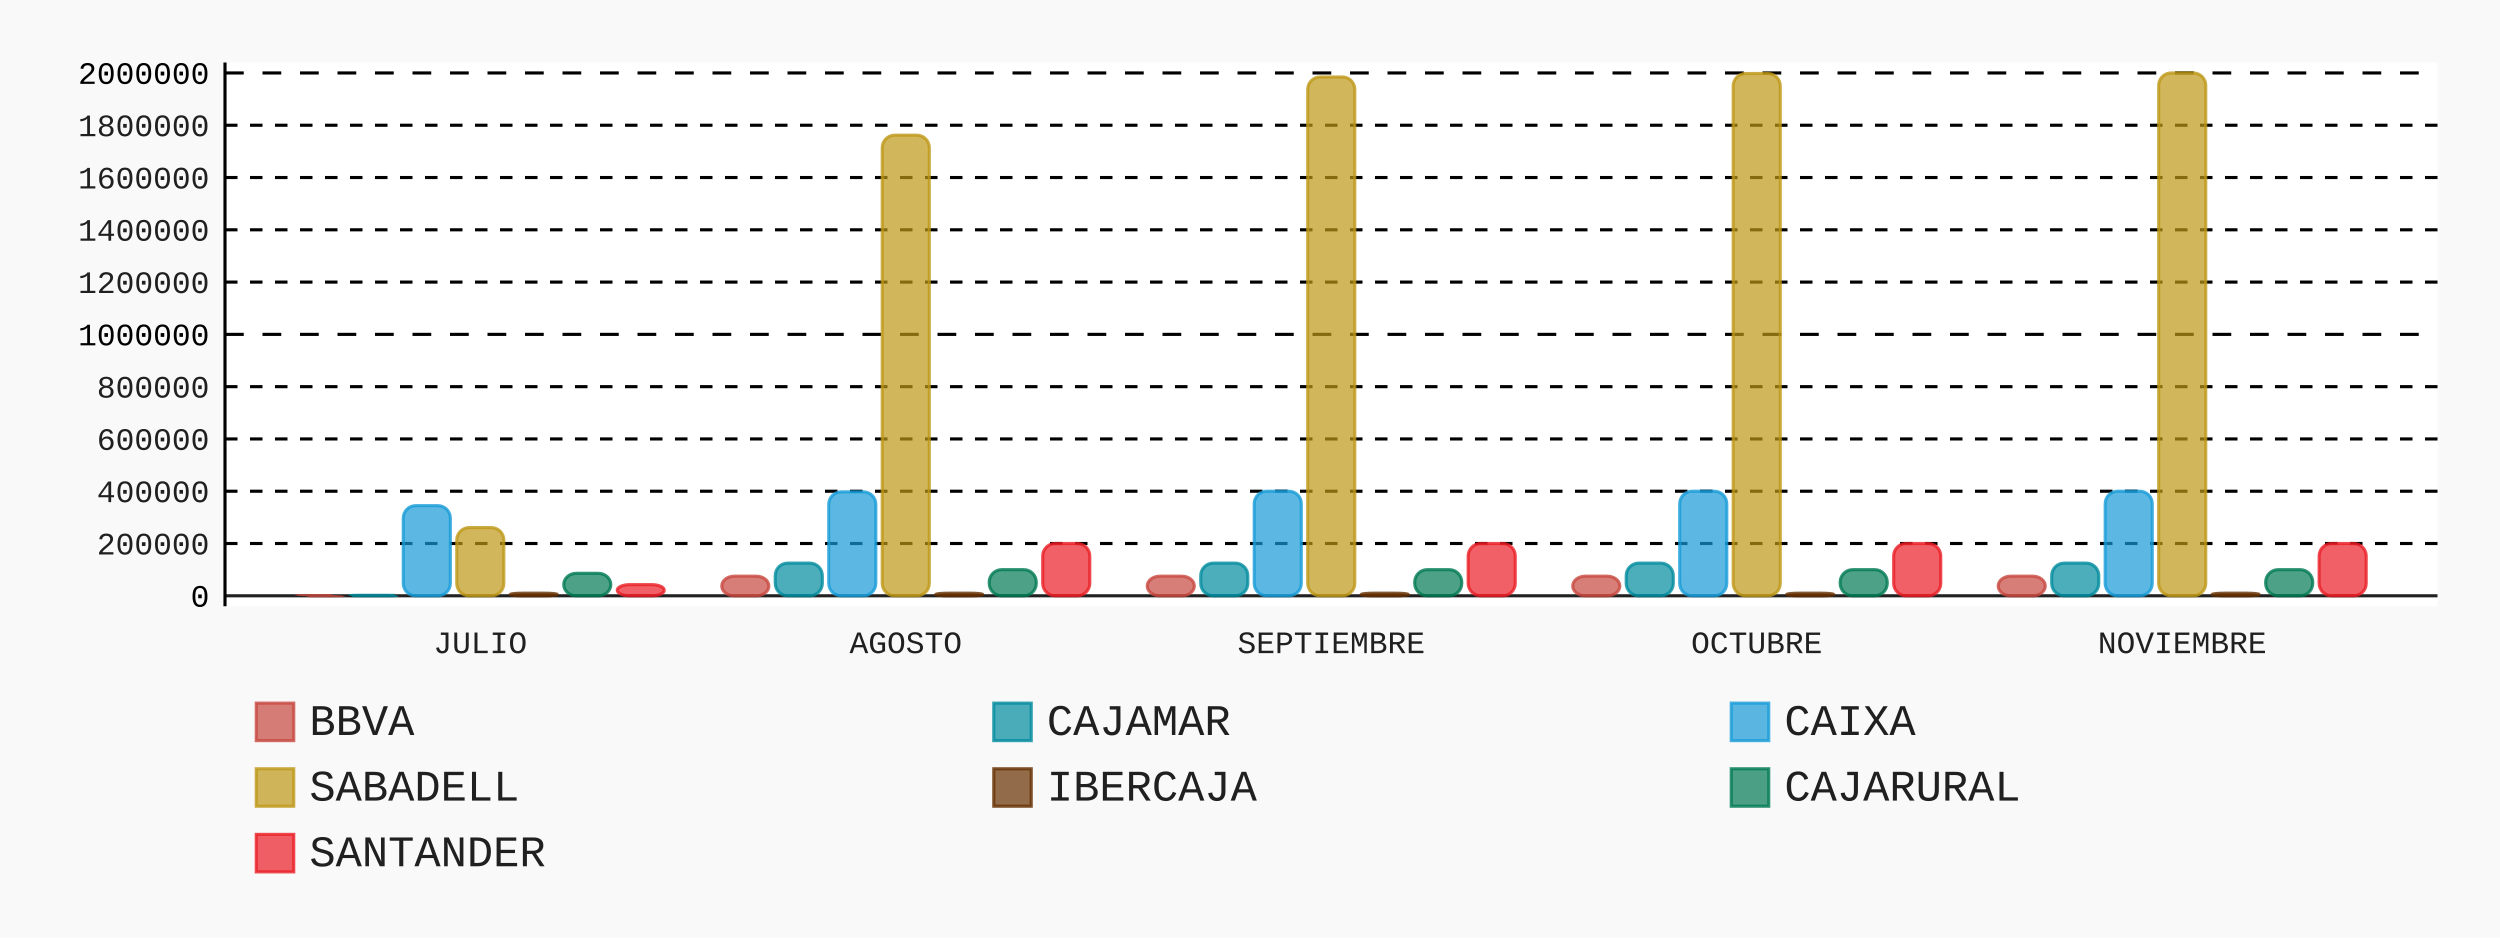
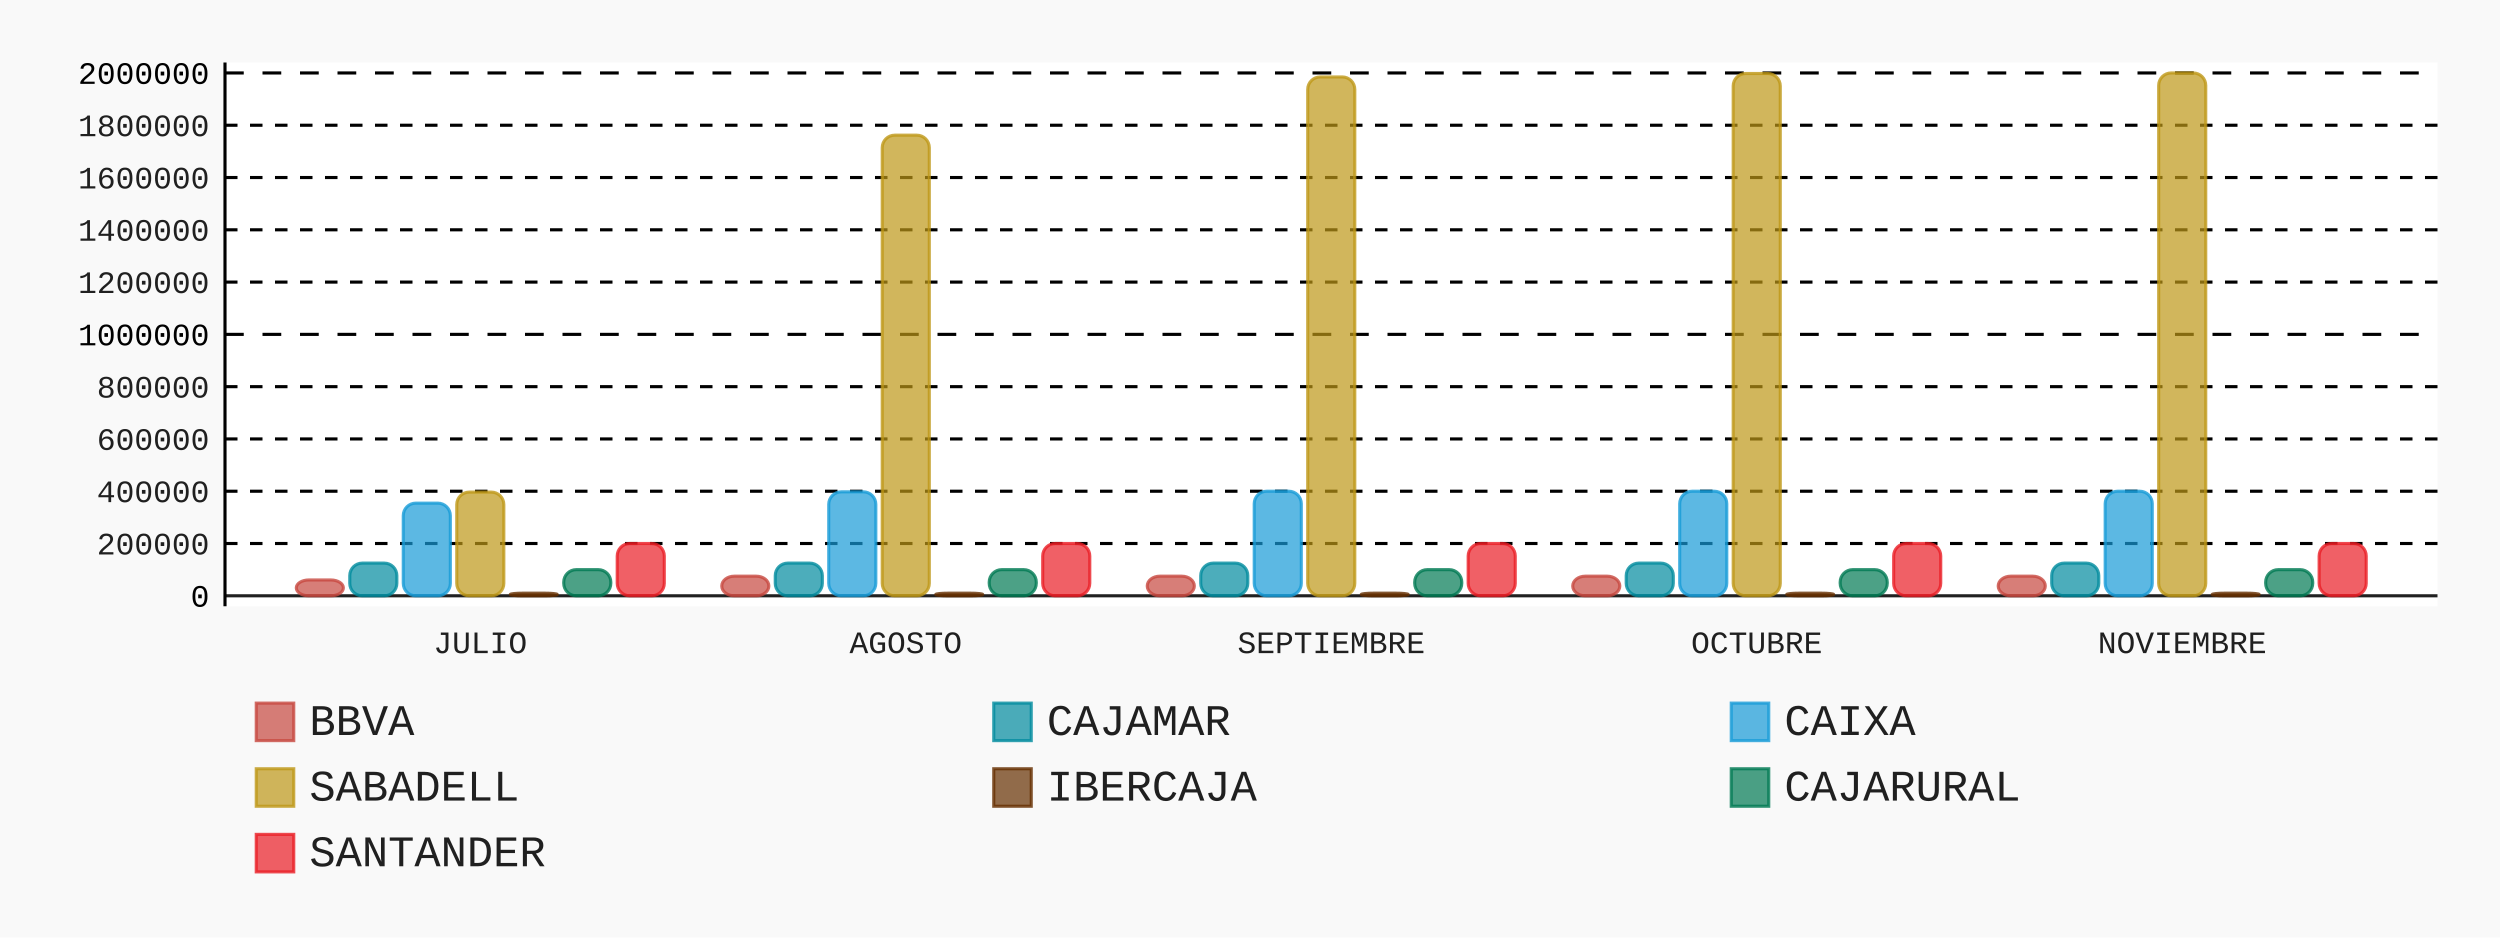
- <svg xmlns="http://www.w3.org/2000/svg" id="chart-838f37d1-5e30-47d4-be19-6cb1ec39e018" class="pygal-chart" viewBox="0 0 800 300">
+ <svg xmlns="http://www.w3.org/2000/svg" id="chart-f60b21a3-1c38-48cf-96a0-b6953e165a1c" class="pygal-chart" viewBox="0 0 800 300">
  <defs>
-     <style type="text/css">#chart-838f37d1-5e30-47d4-be19-6cb1ec39e018{-webkit-user-select:none;-webkit-font-smoothing:antialiased;font-family:Consolas,"Liberation Mono",Menlo,Courier,monospace}#chart-838f37d1-5e30-47d4-be19-6cb1ec39e018 .title{font-family:Consolas,"Liberation Mono",Menlo,Courier,monospace;font-size:16px}#chart-838f37d1-5e30-47d4-be19-6cb1ec39e018 .legends .legend text{font-family:Consolas,"Liberation Mono",Menlo,Courier,monospace;font-size:14px}#chart-838f37d1-5e30-47d4-be19-6cb1ec39e018 .axis text{font-family:Consolas,"Liberation Mono",Menlo,Courier,monospace;font-size:10px}#chart-838f37d1-5e30-47d4-be19-6cb1ec39e018 .axis text.major{font-family:Consolas,"Liberation Mono",Menlo,Courier,monospace;font-size:10px}#chart-838f37d1-5e30-47d4-be19-6cb1ec39e018 .text-overlay text.value{font-family:Consolas,"Liberation Mono",Menlo,Courier,monospace;font-size:16px}#chart-838f37d1-5e30-47d4-be19-6cb1ec39e018 .text-overlay text.label{font-family:Consolas,"Liberation Mono",Menlo,Courier,monospace;font-size:10px}#chart-838f37d1-5e30-47d4-be19-6cb1ec39e018 .tooltip{font-family:Consolas,"Liberation Mono",Menlo,Courier,monospace;font-size:14px}#chart-838f37d1-5e30-47d4-be19-6cb1ec39e018 text.no_data{font-family:Consolas,"Liberation Mono",Menlo,Courier,monospace;font-size:64px}
- #chart-838f37d1-5e30-47d4-be19-6cb1ec39e018{background-color:rgba(249,249,249,1)}#chart-838f37d1-5e30-47d4-be19-6cb1ec39e018 path,#chart-838f37d1-5e30-47d4-be19-6cb1ec39e018 line,#chart-838f37d1-5e30-47d4-be19-6cb1ec39e018 rect,#chart-838f37d1-5e30-47d4-be19-6cb1ec39e018 circle{-webkit-transition:150ms;-moz-transition:150ms;transition:150ms}#chart-838f37d1-5e30-47d4-be19-6cb1ec39e018 .graph &gt; .background{fill:rgba(249,249,249,1)}#chart-838f37d1-5e30-47d4-be19-6cb1ec39e018 .plot &gt; .background{fill:rgba(255,255,255,1)}#chart-838f37d1-5e30-47d4-be19-6cb1ec39e018 .graph{fill:rgba(0,0,0,.87)}#chart-838f37d1-5e30-47d4-be19-6cb1ec39e018 text.no_data{fill:rgba(0,0,0,1)}#chart-838f37d1-5e30-47d4-be19-6cb1ec39e018 .title{fill:rgba(0,0,0,1)}#chart-838f37d1-5e30-47d4-be19-6cb1ec39e018 .legends .legend text{fill:rgba(0,0,0,.87)}#chart-838f37d1-5e30-47d4-be19-6cb1ec39e018 .legends .legend:hover text{fill:rgba(0,0,0,1)}#chart-838f37d1-5e30-47d4-be19-6cb1ec39e018 .axis .line{stroke:rgba(0,0,0,1)}#chart-838f37d1-5e30-47d4-be19-6cb1ec39e018 .axis .guide.line{stroke:rgba(0,0,0,.54)}#chart-838f37d1-5e30-47d4-be19-6cb1ec39e018 .axis .major.line{stroke:rgba(0,0,0,.87)}#chart-838f37d1-5e30-47d4-be19-6cb1ec39e018 .axis text.major{fill:rgba(0,0,0,1)}#chart-838f37d1-5e30-47d4-be19-6cb1ec39e018 .axis.y .guides:hover .guide.line,#chart-838f37d1-5e30-47d4-be19-6cb1ec39e018 .line-graph .axis.x .guides:hover .guide.line,#chart-838f37d1-5e30-47d4-be19-6cb1ec39e018 .stackedline-graph .axis.x .guides:hover .guide.line,#chart-838f37d1-5e30-47d4-be19-6cb1ec39e018 .xy-graph .axis.x .guides:hover .guide.line{stroke:rgba(0,0,0,1)}#chart-838f37d1-5e30-47d4-be19-6cb1ec39e018 .axis .guides:hover text{fill:rgba(0,0,0,1)}#chart-838f37d1-5e30-47d4-be19-6cb1ec39e018 .reactive{fill-opacity:.7;stroke-opacity:.8;stroke-width:1}#chart-838f37d1-5e30-47d4-be19-6cb1ec39e018 .ci{stroke:rgba(0,0,0,.87)}#chart-838f37d1-5e30-47d4-be19-6cb1ec39e018 .reactive.active,#chart-838f37d1-5e30-47d4-be19-6cb1ec39e018 .active .reactive{fill-opacity:.8;stroke-opacity:.9;stroke-width:4}#chart-838f37d1-5e30-47d4-be19-6cb1ec39e018 .ci .reactive.active{stroke-width:1.5}#chart-838f37d1-5e30-47d4-be19-6cb1ec39e018 .series text{fill:rgba(0,0,0,1)}#chart-838f37d1-5e30-47d4-be19-6cb1ec39e018 .tooltip rect{fill:rgba(255,255,255,1);stroke:rgba(0,0,0,1);-webkit-transition:opacity 150ms;-moz-transition:opacity 150ms;transition:opacity 150ms}#chart-838f37d1-5e30-47d4-be19-6cb1ec39e018 .tooltip .label{fill:rgba(0,0,0,.87)}#chart-838f37d1-5e30-47d4-be19-6cb1ec39e018 .tooltip .label{fill:rgba(0,0,0,.87)}#chart-838f37d1-5e30-47d4-be19-6cb1ec39e018 .tooltip .legend{font-size:.8em;fill:rgba(0,0,0,.54)}#chart-838f37d1-5e30-47d4-be19-6cb1ec39e018 .tooltip .x_label{font-size:.6em;fill:rgba(0,0,0,1)}#chart-838f37d1-5e30-47d4-be19-6cb1ec39e018 .tooltip .xlink{font-size:.5em;text-decoration:underline}#chart-838f37d1-5e30-47d4-be19-6cb1ec39e018 .tooltip .value{font-size:1.5em}#chart-838f37d1-5e30-47d4-be19-6cb1ec39e018 .bound{font-size:.5em}#chart-838f37d1-5e30-47d4-be19-6cb1ec39e018 .max-value{font-size:.75em;fill:rgba(0,0,0,.54)}#chart-838f37d1-5e30-47d4-be19-6cb1ec39e018 .map-element{fill:rgba(255,255,255,1);stroke:rgba(0,0,0,.54) !important}#chart-838f37d1-5e30-47d4-be19-6cb1ec39e018 .map-element .reactive{fill-opacity:inherit;stroke-opacity:inherit}#chart-838f37d1-5e30-47d4-be19-6cb1ec39e018 .color-0,#chart-838f37d1-5e30-47d4-be19-6cb1ec39e018 .color-0 a:visited{stroke:#c7483f;fill:#c7483f}#chart-838f37d1-5e30-47d4-be19-6cb1ec39e018 .color-1,#chart-838f37d1-5e30-47d4-be19-6cb1ec39e018 .color-1 a:visited{stroke:#008b9e;fill:#008b9e}#chart-838f37d1-5e30-47d4-be19-6cb1ec39e018 .color-2,#chart-838f37d1-5e30-47d4-be19-6cb1ec39e018 .color-2 a:visited{stroke:#179bd7;fill:#179bd7}#chart-838f37d1-5e30-47d4-be19-6cb1ec39e018 .color-3,#chart-838f37d1-5e30-47d4-be19-6cb1ec39e018 .color-3 a:visited{stroke:#be9717;fill:#be9717}#chart-838f37d1-5e30-47d4-be19-6cb1ec39e018 .color-4,#chart-838f37d1-5e30-47d4-be19-6cb1ec39e018 .color-4 a:visited{stroke:#662f01;fill:#662f01}#chart-838f37d1-5e30-47d4-be19-6cb1ec39e018 .color-5,#chart-838f37d1-5e30-47d4-be19-6cb1ec39e018 .color-5 a:visited{stroke:#007a53;fill:#007a53}#chart-838f37d1-5e30-47d4-be19-6cb1ec39e018 .color-6,#chart-838f37d1-5e30-47d4-be19-6cb1ec39e018 .color-6 a:visited{stroke:#ea1d25;fill:#ea1d25}#chart-838f37d1-5e30-47d4-be19-6cb1ec39e018 .text-overlay .color-0 text{fill:black}#chart-838f37d1-5e30-47d4-be19-6cb1ec39e018 .text-overlay .color-1 text{fill:black}#chart-838f37d1-5e30-47d4-be19-6cb1ec39e018 .text-overlay .color-2 text{fill:black}#chart-838f37d1-5e30-47d4-be19-6cb1ec39e018 .text-overlay .color-3 text{fill:black}#chart-838f37d1-5e30-47d4-be19-6cb1ec39e018 .text-overlay .color-4 text{fill:black}#chart-838f37d1-5e30-47d4-be19-6cb1ec39e018 .text-overlay .color-5 text{fill:black}#chart-838f37d1-5e30-47d4-be19-6cb1ec39e018 .text-overlay .color-6 text{fill:black}
- #chart-838f37d1-5e30-47d4-be19-6cb1ec39e018 text.no_data{text-anchor:middle}#chart-838f37d1-5e30-47d4-be19-6cb1ec39e018 .guide.line{fill:none}#chart-838f37d1-5e30-47d4-be19-6cb1ec39e018 .centered{text-anchor:middle}#chart-838f37d1-5e30-47d4-be19-6cb1ec39e018 .title{text-anchor:middle}#chart-838f37d1-5e30-47d4-be19-6cb1ec39e018 .legends .legend text{fill-opacity:1}#chart-838f37d1-5e30-47d4-be19-6cb1ec39e018 .axis.x text{text-anchor:middle}#chart-838f37d1-5e30-47d4-be19-6cb1ec39e018 .axis.x:not(.web) text[transform]{text-anchor:start}#chart-838f37d1-5e30-47d4-be19-6cb1ec39e018 .axis.x:not(.web) text[transform].backwards{text-anchor:end}#chart-838f37d1-5e30-47d4-be19-6cb1ec39e018 .axis.y text{text-anchor:end}#chart-838f37d1-5e30-47d4-be19-6cb1ec39e018 .axis.y text[transform].backwards{text-anchor:start}#chart-838f37d1-5e30-47d4-be19-6cb1ec39e018 .axis.y2 text{text-anchor:start}#chart-838f37d1-5e30-47d4-be19-6cb1ec39e018 .axis.y2 text[transform].backwards{text-anchor:end}#chart-838f37d1-5e30-47d4-be19-6cb1ec39e018 .axis .guide.line{stroke-dasharray:4,4;stroke:black}#chart-838f37d1-5e30-47d4-be19-6cb1ec39e018 .axis .major.guide.line{stroke-dasharray:6,6;stroke:black}#chart-838f37d1-5e30-47d4-be19-6cb1ec39e018 .horizontal .axis.y .guide.line,#chart-838f37d1-5e30-47d4-be19-6cb1ec39e018 .horizontal .axis.y2 .guide.line,#chart-838f37d1-5e30-47d4-be19-6cb1ec39e018 .vertical .axis.x .guide.line{opacity:0}#chart-838f37d1-5e30-47d4-be19-6cb1ec39e018 .horizontal .axis.always_show .guide.line,#chart-838f37d1-5e30-47d4-be19-6cb1ec39e018 .vertical .axis.always_show .guide.line{opacity:1 !important}#chart-838f37d1-5e30-47d4-be19-6cb1ec39e018 .axis.y .guides:hover .guide.line,#chart-838f37d1-5e30-47d4-be19-6cb1ec39e018 .axis.y2 .guides:hover .guide.line,#chart-838f37d1-5e30-47d4-be19-6cb1ec39e018 .axis.x .guides:hover .guide.line{opacity:1}#chart-838f37d1-5e30-47d4-be19-6cb1ec39e018 .axis .guides:hover text{opacity:1}#chart-838f37d1-5e30-47d4-be19-6cb1ec39e018 .nofill{fill:none}#chart-838f37d1-5e30-47d4-be19-6cb1ec39e018 .subtle-fill{fill-opacity:.2}#chart-838f37d1-5e30-47d4-be19-6cb1ec39e018 .dot{stroke-width:1px;fill-opacity:1;stroke-opacity:1}#chart-838f37d1-5e30-47d4-be19-6cb1ec39e018 .dot.active{stroke-width:5px}#chart-838f37d1-5e30-47d4-be19-6cb1ec39e018 .dot.negative{fill:transparent}#chart-838f37d1-5e30-47d4-be19-6cb1ec39e018 text,#chart-838f37d1-5e30-47d4-be19-6cb1ec39e018 tspan{stroke:none !important}#chart-838f37d1-5e30-47d4-be19-6cb1ec39e018 .series text.active{opacity:1}#chart-838f37d1-5e30-47d4-be19-6cb1ec39e018 .tooltip rect{fill-opacity:.95;stroke-width:.5}#chart-838f37d1-5e30-47d4-be19-6cb1ec39e018 .tooltip text{fill-opacity:1}#chart-838f37d1-5e30-47d4-be19-6cb1ec39e018 .showable{visibility:hidden}#chart-838f37d1-5e30-47d4-be19-6cb1ec39e018 .showable.shown{visibility:visible}#chart-838f37d1-5e30-47d4-be19-6cb1ec39e018 .gauge-background{fill:rgba(229,229,229,1);stroke:none}#chart-838f37d1-5e30-47d4-be19-6cb1ec39e018 .bg-lines{stroke:rgba(249,249,249,1);stroke-width:2px}</style>
+     <style type="text/css">#chart-f60b21a3-1c38-48cf-96a0-b6953e165a1c{-webkit-user-select:none;-webkit-font-smoothing:antialiased;font-family:Consolas,"Liberation Mono",Menlo,Courier,monospace}#chart-f60b21a3-1c38-48cf-96a0-b6953e165a1c .title{font-family:Consolas,"Liberation Mono",Menlo,Courier,monospace;font-size:16px}#chart-f60b21a3-1c38-48cf-96a0-b6953e165a1c .legends .legend text{font-family:Consolas,"Liberation Mono",Menlo,Courier,monospace;font-size:14px}#chart-f60b21a3-1c38-48cf-96a0-b6953e165a1c .axis text{font-family:Consolas,"Liberation Mono",Menlo,Courier,monospace;font-size:10px}#chart-f60b21a3-1c38-48cf-96a0-b6953e165a1c .axis text.major{font-family:Consolas,"Liberation Mono",Menlo,Courier,monospace;font-size:10px}#chart-f60b21a3-1c38-48cf-96a0-b6953e165a1c .text-overlay text.value{font-family:Consolas,"Liberation Mono",Menlo,Courier,monospace;font-size:16px}#chart-f60b21a3-1c38-48cf-96a0-b6953e165a1c .text-overlay text.label{font-family:Consolas,"Liberation Mono",Menlo,Courier,monospace;font-size:10px}#chart-f60b21a3-1c38-48cf-96a0-b6953e165a1c .tooltip{font-family:Consolas,"Liberation Mono",Menlo,Courier,monospace;font-size:14px}#chart-f60b21a3-1c38-48cf-96a0-b6953e165a1c text.no_data{font-family:Consolas,"Liberation Mono",Menlo,Courier,monospace;font-size:64px}
+ #chart-f60b21a3-1c38-48cf-96a0-b6953e165a1c{background-color:rgba(249,249,249,1)}#chart-f60b21a3-1c38-48cf-96a0-b6953e165a1c path,#chart-f60b21a3-1c38-48cf-96a0-b6953e165a1c line,#chart-f60b21a3-1c38-48cf-96a0-b6953e165a1c rect,#chart-f60b21a3-1c38-48cf-96a0-b6953e165a1c circle{-webkit-transition:150ms;-moz-transition:150ms;transition:150ms}#chart-f60b21a3-1c38-48cf-96a0-b6953e165a1c .graph &gt; .background{fill:rgba(249,249,249,1)}#chart-f60b21a3-1c38-48cf-96a0-b6953e165a1c .plot &gt; .background{fill:rgba(255,255,255,1)}#chart-f60b21a3-1c38-48cf-96a0-b6953e165a1c .graph{fill:rgba(0,0,0,.87)}#chart-f60b21a3-1c38-48cf-96a0-b6953e165a1c text.no_data{fill:rgba(0,0,0,1)}#chart-f60b21a3-1c38-48cf-96a0-b6953e165a1c .title{fill:rgba(0,0,0,1)}#chart-f60b21a3-1c38-48cf-96a0-b6953e165a1c .legends .legend text{fill:rgba(0,0,0,.87)}#chart-f60b21a3-1c38-48cf-96a0-b6953e165a1c .legends .legend:hover text{fill:rgba(0,0,0,1)}#chart-f60b21a3-1c38-48cf-96a0-b6953e165a1c .axis .line{stroke:rgba(0,0,0,1)}#chart-f60b21a3-1c38-48cf-96a0-b6953e165a1c .axis .guide.line{stroke:rgba(0,0,0,.54)}#chart-f60b21a3-1c38-48cf-96a0-b6953e165a1c .axis .major.line{stroke:rgba(0,0,0,.87)}#chart-f60b21a3-1c38-48cf-96a0-b6953e165a1c .axis text.major{fill:rgba(0,0,0,1)}#chart-f60b21a3-1c38-48cf-96a0-b6953e165a1c .axis.y .guides:hover .guide.line,#chart-f60b21a3-1c38-48cf-96a0-b6953e165a1c .line-graph .axis.x .guides:hover .guide.line,#chart-f60b21a3-1c38-48cf-96a0-b6953e165a1c .stackedline-graph .axis.x .guides:hover .guide.line,#chart-f60b21a3-1c38-48cf-96a0-b6953e165a1c .xy-graph .axis.x .guides:hover .guide.line{stroke:rgba(0,0,0,1)}#chart-f60b21a3-1c38-48cf-96a0-b6953e165a1c .axis .guides:hover text{fill:rgba(0,0,0,1)}#chart-f60b21a3-1c38-48cf-96a0-b6953e165a1c .reactive{fill-opacity:.7;stroke-opacity:.8;stroke-width:1}#chart-f60b21a3-1c38-48cf-96a0-b6953e165a1c .ci{stroke:rgba(0,0,0,.87)}#chart-f60b21a3-1c38-48cf-96a0-b6953e165a1c .reactive.active,#chart-f60b21a3-1c38-48cf-96a0-b6953e165a1c .active .reactive{fill-opacity:.8;stroke-opacity:.9;stroke-width:4}#chart-f60b21a3-1c38-48cf-96a0-b6953e165a1c .ci .reactive.active{stroke-width:1.5}#chart-f60b21a3-1c38-48cf-96a0-b6953e165a1c .series text{fill:rgba(0,0,0,1)}#chart-f60b21a3-1c38-48cf-96a0-b6953e165a1c .tooltip rect{fill:rgba(255,255,255,1);stroke:rgba(0,0,0,1);-webkit-transition:opacity 150ms;-moz-transition:opacity 150ms;transition:opacity 150ms}#chart-f60b21a3-1c38-48cf-96a0-b6953e165a1c .tooltip .label{fill:rgba(0,0,0,.87)}#chart-f60b21a3-1c38-48cf-96a0-b6953e165a1c .tooltip .label{fill:rgba(0,0,0,.87)}#chart-f60b21a3-1c38-48cf-96a0-b6953e165a1c .tooltip .legend{font-size:.8em;fill:rgba(0,0,0,.54)}#chart-f60b21a3-1c38-48cf-96a0-b6953e165a1c .tooltip .x_label{font-size:.6em;fill:rgba(0,0,0,1)}#chart-f60b21a3-1c38-48cf-96a0-b6953e165a1c .tooltip .xlink{font-size:.5em;text-decoration:underline}#chart-f60b21a3-1c38-48cf-96a0-b6953e165a1c .tooltip .value{font-size:1.5em}#chart-f60b21a3-1c38-48cf-96a0-b6953e165a1c .bound{font-size:.5em}#chart-f60b21a3-1c38-48cf-96a0-b6953e165a1c .max-value{font-size:.75em;fill:rgba(0,0,0,.54)}#chart-f60b21a3-1c38-48cf-96a0-b6953e165a1c .map-element{fill:rgba(255,255,255,1);stroke:rgba(0,0,0,.54) !important}#chart-f60b21a3-1c38-48cf-96a0-b6953e165a1c .map-element .reactive{fill-opacity:inherit;stroke-opacity:inherit}#chart-f60b21a3-1c38-48cf-96a0-b6953e165a1c .color-0,#chart-f60b21a3-1c38-48cf-96a0-b6953e165a1c .color-0 a:visited{stroke:#c7483f;fill:#c7483f}#chart-f60b21a3-1c38-48cf-96a0-b6953e165a1c .color-1,#chart-f60b21a3-1c38-48cf-96a0-b6953e165a1c .color-1 a:visited{stroke:#008b9e;fill:#008b9e}#chart-f60b21a3-1c38-48cf-96a0-b6953e165a1c .color-2,#chart-f60b21a3-1c38-48cf-96a0-b6953e165a1c .color-2 a:visited{stroke:#179bd7;fill:#179bd7}#chart-f60b21a3-1c38-48cf-96a0-b6953e165a1c .color-3,#chart-f60b21a3-1c38-48cf-96a0-b6953e165a1c .color-3 a:visited{stroke:#be9717;fill:#be9717}#chart-f60b21a3-1c38-48cf-96a0-b6953e165a1c .color-4,#chart-f60b21a3-1c38-48cf-96a0-b6953e165a1c .color-4 a:visited{stroke:#662f01;fill:#662f01}#chart-f60b21a3-1c38-48cf-96a0-b6953e165a1c .color-5,#chart-f60b21a3-1c38-48cf-96a0-b6953e165a1c .color-5 a:visited{stroke:#007a53;fill:#007a53}#chart-f60b21a3-1c38-48cf-96a0-b6953e165a1c .color-6,#chart-f60b21a3-1c38-48cf-96a0-b6953e165a1c .color-6 a:visited{stroke:#ea1d25;fill:#ea1d25}#chart-f60b21a3-1c38-48cf-96a0-b6953e165a1c .text-overlay .color-0 text{fill:black}#chart-f60b21a3-1c38-48cf-96a0-b6953e165a1c .text-overlay .color-1 text{fill:black}#chart-f60b21a3-1c38-48cf-96a0-b6953e165a1c .text-overlay .color-2 text{fill:black}#chart-f60b21a3-1c38-48cf-96a0-b6953e165a1c .text-overlay .color-3 text{fill:black}#chart-f60b21a3-1c38-48cf-96a0-b6953e165a1c .text-overlay .color-4 text{fill:black}#chart-f60b21a3-1c38-48cf-96a0-b6953e165a1c .text-overlay .color-5 text{fill:black}#chart-f60b21a3-1c38-48cf-96a0-b6953e165a1c .text-overlay .color-6 text{fill:black}
+ #chart-f60b21a3-1c38-48cf-96a0-b6953e165a1c text.no_data{text-anchor:middle}#chart-f60b21a3-1c38-48cf-96a0-b6953e165a1c .guide.line{fill:none}#chart-f60b21a3-1c38-48cf-96a0-b6953e165a1c .centered{text-anchor:middle}#chart-f60b21a3-1c38-48cf-96a0-b6953e165a1c .title{text-anchor:middle}#chart-f60b21a3-1c38-48cf-96a0-b6953e165a1c .legends .legend text{fill-opacity:1}#chart-f60b21a3-1c38-48cf-96a0-b6953e165a1c .axis.x text{text-anchor:middle}#chart-f60b21a3-1c38-48cf-96a0-b6953e165a1c .axis.x:not(.web) text[transform]{text-anchor:start}#chart-f60b21a3-1c38-48cf-96a0-b6953e165a1c .axis.x:not(.web) text[transform].backwards{text-anchor:end}#chart-f60b21a3-1c38-48cf-96a0-b6953e165a1c .axis.y text{text-anchor:end}#chart-f60b21a3-1c38-48cf-96a0-b6953e165a1c .axis.y text[transform].backwards{text-anchor:start}#chart-f60b21a3-1c38-48cf-96a0-b6953e165a1c .axis.y2 text{text-anchor:start}#chart-f60b21a3-1c38-48cf-96a0-b6953e165a1c .axis.y2 text[transform].backwards{text-anchor:end}#chart-f60b21a3-1c38-48cf-96a0-b6953e165a1c .axis .guide.line{stroke-dasharray:4,4;stroke:black}#chart-f60b21a3-1c38-48cf-96a0-b6953e165a1c .axis .major.guide.line{stroke-dasharray:6,6;stroke:black}#chart-f60b21a3-1c38-48cf-96a0-b6953e165a1c .horizontal .axis.y .guide.line,#chart-f60b21a3-1c38-48cf-96a0-b6953e165a1c .horizontal .axis.y2 .guide.line,#chart-f60b21a3-1c38-48cf-96a0-b6953e165a1c .vertical .axis.x .guide.line{opacity:0}#chart-f60b21a3-1c38-48cf-96a0-b6953e165a1c .horizontal .axis.always_show .guide.line,#chart-f60b21a3-1c38-48cf-96a0-b6953e165a1c .vertical .axis.always_show .guide.line{opacity:1 !important}#chart-f60b21a3-1c38-48cf-96a0-b6953e165a1c .axis.y .guides:hover .guide.line,#chart-f60b21a3-1c38-48cf-96a0-b6953e165a1c .axis.y2 .guides:hover .guide.line,#chart-f60b21a3-1c38-48cf-96a0-b6953e165a1c .axis.x .guides:hover .guide.line{opacity:1}#chart-f60b21a3-1c38-48cf-96a0-b6953e165a1c .axis .guides:hover text{opacity:1}#chart-f60b21a3-1c38-48cf-96a0-b6953e165a1c .nofill{fill:none}#chart-f60b21a3-1c38-48cf-96a0-b6953e165a1c .subtle-fill{fill-opacity:.2}#chart-f60b21a3-1c38-48cf-96a0-b6953e165a1c .dot{stroke-width:1px;fill-opacity:1;stroke-opacity:1}#chart-f60b21a3-1c38-48cf-96a0-b6953e165a1c .dot.active{stroke-width:5px}#chart-f60b21a3-1c38-48cf-96a0-b6953e165a1c .dot.negative{fill:transparent}#chart-f60b21a3-1c38-48cf-96a0-b6953e165a1c text,#chart-f60b21a3-1c38-48cf-96a0-b6953e165a1c tspan{stroke:none !important}#chart-f60b21a3-1c38-48cf-96a0-b6953e165a1c .series text.active{opacity:1}#chart-f60b21a3-1c38-48cf-96a0-b6953e165a1c .tooltip rect{fill-opacity:.95;stroke-width:.5}#chart-f60b21a3-1c38-48cf-96a0-b6953e165a1c .tooltip text{fill-opacity:1}#chart-f60b21a3-1c38-48cf-96a0-b6953e165a1c .showable{visibility:hidden}#chart-f60b21a3-1c38-48cf-96a0-b6953e165a1c .showable.shown{visibility:visible}#chart-f60b21a3-1c38-48cf-96a0-b6953e165a1c .gauge-background{fill:rgba(229,229,229,1);stroke:none}#chart-f60b21a3-1c38-48cf-96a0-b6953e165a1c .bg-lines{stroke:rgba(249,249,249,1);stroke-width:2px}</style>
  </defs>
  <g class="graph bar-graph vertical">
    <rect x="0" y="0" width="800" height="300" class="background" />
    <g transform="translate(72, 20)" class="plot">
      <rect x="0" y="0" width="708.0" height="174.0" class="background" />
      <g class="axis y always_show">
        <g class="guides">
          <path d="M0 170.654 h708" class="axis major line" />
          <text x="-5" y="174.154" class="major">0</text>
        </g>
        <g class="guides">
          <path d="M0 153.923 h708" class="guide line" />
          <text x="-5" y="157.423" class="">200000</text>
        </g>
        <g class="guides">
          <path d="M0 137.192 h708" class="guide line" />
          <text x="-5" y="140.692" class="">400000</text>
        </g>
        <g class="guides">
          <path d="M0 120.462 h708" class="guide line" />
          <text x="-5" y="123.962" class="">600000</text>
        </g>
        <g class="guides">
          <path d="M0 103.731 h708" class="guide line" />
          <text x="-5" y="107.231" class="">800000</text>
        </g>
        <g class="guides">
          <path d="M0 87 h708" class="major guide line" />
          <text x="-5" y="90.5" class="major">1000000</text>
        </g>
        <g class="guides">
          <path d="M0 70.269 h708" class="guide line" />
          <text x="-5" y="73.769" class="">1200000</text>
        </g>
        <g class="guides">
          <path d="M0 53.538 h708" class="guide line" />
          <text x="-5" y="57.038" class="">1400000</text>
        </g>
        <g class="guides">
          <path d="M0 36.808 h708" class="guide line" />
          <text x="-5" y="40.308" class="">1600000</text>
        </g>
        <g class="guides">
          <path d="M0 20.077 h708" class="guide line" />
          <text x="-5" y="23.577" class="">1800000</text>
        </g>
        <g class="guides">
          <path d="M0 3.346 h708" class="major guide line" />
          <text x="-5" y="6.846" class="major">2000000</text>
        </g>
      </g>
      <g class="axis x">
        <path d="M0 0 v174" class="line" />
        <g class="guides">
          <path d="M81.692 0 v174" class="guide line" />
          <text x="81.692" y="189.0" class="">JULIO</text>
        </g>
        <g class="guides">
          <path d="M217.846 0 v174" class="guide line" />
          <text x="217.846" y="189.0" class="">AGOSTO</text>
        </g>
        <g class="guides">
          <path d="M354 0 v174" class="guide line" />
          <text x="354.0" y="189.0" class="">SEPTIEMBRE</text>
        </g>
        <g class="guides">
          <path d="M490.154 0 v174" class="guide line" />
          <text x="490.154" y="189.0" class="">OCTUBRE</text>
        </g>
        <g class="guides">
          <path d="M626.308 0 v174" class="guide line" />
          <text x="626.308" y="189.0" class="">NOVIEMBRE</text>
        </g>
      </g>
      <g class="series serie-0 color-0">
        <g class="bars">
          <g class="bar">
-             <rect x="22.812" y="170.589" rx="4" ry="4" width="15.063" height="0.064" class="rect reactive tooltip-trigger" />
+             <rect x="22.812" y="165.59" rx="4" ry="4" width="15.063" height="5.064" class="rect reactive tooltip-trigger" />
          </g>
          <g class="bar">
            <rect x="158.965" y="164.38" rx="4" ry="4" width="15.063" height="6.274" class="rect reactive tooltip-trigger" />
          </g>
          <g class="bar">
            <rect x="295.119" y="164.38" rx="4" ry="4" width="15.063" height="6.274" class="rect reactive tooltip-trigger" />
          </g>
          <g class="bar">
            <rect x="431.273" y="164.38" rx="4" ry="4" width="15.063" height="6.274" class="rect reactive tooltip-trigger" />
          </g>
          <g class="bar">
            <rect x="567.427" y="164.38" rx="4" ry="4" width="15.063" height="6.274" class="rect reactive tooltip-trigger" />
          </g>
        </g>
      </g>
      <g class="series serie-1 color-1">
        <g class="bars">
          <g class="bar">
-             <rect x="39.928" y="170.492" rx="4" ry="4" width="15.063" height="0.161" class="rect reactive tooltip-trigger" />
+             <rect x="39.928" y="160.197" rx="4" ry="4" width="15.063" height="10.457" class="rect reactive tooltip-trigger" />
          </g>
          <g class="bar">
            <rect x="176.082" y="160.197" rx="4" ry="4" width="15.063" height="10.457" class="rect reactive tooltip-trigger" />
          </g>
          <g class="bar">
            <rect x="312.236" y="160.197" rx="4" ry="4" width="15.063" height="10.457" class="rect reactive tooltip-trigger" />
          </g>
          <g class="bar">
            <rect x="448.39" y="160.197" rx="4" ry="4" width="15.063" height="10.457" class="rect reactive tooltip-trigger" />
          </g>
          <g class="bar">
            <rect x="584.543" y="160.197" rx="4" ry="4" width="15.063" height="10.457" class="rect reactive tooltip-trigger" />
          </g>
        </g>
      </g>
      <g class="series serie-2 color-2">
        <g class="bars">
          <g class="bar">
-             <rect x="57.045" y="141.808" rx="4" ry="4" width="15.063" height="28.846" class="rect reactive tooltip-trigger" />
+             <rect x="57.045" y="141.006" rx="4" ry="4" width="15.063" height="29.648" class="rect reactive tooltip-trigger" />
          </g>
          <g class="bar">
            <rect x="193.198" y="137.393" rx="4" ry="4" width="15.063" height="33.261" class="rect reactive tooltip-trigger" />
          </g>
          <g class="bar">
            <rect x="329.352" y="137.192" rx="4" ry="4" width="15.063" height="33.462" class="rect reactive tooltip-trigger" />
          </g>
          <g class="bar">
            <rect x="465.506" y="137.192" rx="4" ry="4" width="15.063" height="33.462" class="rect reactive tooltip-trigger" />
          </g>
          <g class="bar">
            <rect x="601.66" y="137.192" rx="4" ry="4" width="15.063" height="33.462" class="rect reactive tooltip-trigger" />
          </g>
        </g>
      </g>
      <g class="series serie-3 color-3">
        <g class="bars">
          <g class="bar">
-             <rect x="74.161" y="148.826" rx="4" ry="4" width="15.063" height="21.828" class="rect reactive tooltip-trigger" />
+             <rect x="74.161" y="137.471" rx="4" ry="4" width="15.063" height="33.183" class="rect reactive tooltip-trigger" />
          </g>
          <g class="bar">
            <rect x="210.315" y="23.259" rx="4" ry="4" width="15.063" height="147.395" class="rect reactive tooltip-trigger" />
          </g>
          <g class="bar">
            <rect x="346.469" y="4.623" rx="4" ry="4" width="15.063" height="166.031" class="rect reactive tooltip-trigger" />
          </g>
          <g class="bar">
            <rect x="482.623" y="3.522" rx="4" ry="4" width="15.063" height="167.132" class="rect reactive tooltip-trigger" />
          </g>
          <g class="bar">
            <rect x="618.776" y="3.346" rx="4" ry="4" width="15.063" height="167.308" class="rect reactive tooltip-trigger" />
          </g>
        </g>
      </g>
      <g class="series serie-4 color-4">
        <g class="bars">
          <g class="bar">
            <rect x="91.278" y="169.817" rx="4" ry="4" width="15.063" height="0.837" class="rect reactive tooltip-trigger" />
          </g>
          <g class="bar">
            <rect x="227.431" y="169.817" rx="4" ry="4" width="15.063" height="0.837" class="rect reactive tooltip-trigger" />
          </g>
          <g class="bar">
            <rect x="363.585" y="169.817" rx="4" ry="4" width="15.063" height="0.837" class="rect reactive tooltip-trigger" />
          </g>
          <g class="bar">
            <rect x="499.739" y="169.817" rx="4" ry="4" width="15.063" height="0.837" class="rect reactive tooltip-trigger" />
          </g>
          <g class="bar">
            <rect x="635.893" y="169.817" rx="4" ry="4" width="15.063" height="0.837" class="rect reactive tooltip-trigger" />
          </g>
        </g>
      </g>
      <g class="series serie-5 color-5">
        <g class="bars">
          <g class="bar">
-             <rect x="108.394" y="163.463" rx="4" ry="4" width="15.063" height="7.191" class="rect reactive tooltip-trigger" />
+             <rect x="108.394" y="162.288" rx="4" ry="4" width="15.063" height="8.365" class="rect reactive tooltip-trigger" />
          </g>
          <g class="bar">
            <rect x="244.548" y="162.288" rx="4" ry="4" width="15.063" height="8.365" class="rect reactive tooltip-trigger" />
          </g>
          <g class="bar">
            <rect x="380.702" y="162.288" rx="4" ry="4" width="15.063" height="8.365" class="rect reactive tooltip-trigger" />
          </g>
          <g class="bar">
            <rect x="516.856" y="162.288" rx="4" ry="4" width="15.063" height="8.365" class="rect reactive tooltip-trigger" />
          </g>
          <g class="bar">
            <rect x="653.009" y="162.288" rx="4" ry="4" width="15.063" height="8.365" class="rect reactive tooltip-trigger" />
          </g>
        </g>
      </g>
      <g class="series serie-6 color-6">
        <g class="bars">
          <g class="bar">
-             <rect x="125.511" y="167.079" rx="4" ry="4" width="15.063" height="3.575" class="rect reactive tooltip-trigger" />
+             <rect x="125.511" y="153.923" rx="4" ry="4" width="15.063" height="16.731" class="rect reactive tooltip-trigger" />
          </g>
          <g class="bar">
            <rect x="261.664" y="153.923" rx="4" ry="4" width="15.063" height="16.731" class="rect reactive tooltip-trigger" />
          </g>
          <g class="bar">
            <rect x="397.818" y="153.923" rx="4" ry="4" width="15.063" height="16.731" class="rect reactive tooltip-trigger" />
          </g>
          <g class="bar">
            <rect x="533.972" y="153.923" rx="4" ry="4" width="15.063" height="16.731" class="rect reactive tooltip-trigger" />
          </g>
          <g class="bar">
            <rect x="670.126" y="153.923" rx="4" ry="4" width="15.063" height="16.731" class="rect reactive tooltip-trigger" />
          </g>
        </g>
      </g>
    </g>
    <g class="titles" />
    <g transform="translate(72, 20)" class="plot overlay">
      <g class="series serie-0 color-0" />
      <g class="series serie-1 color-1" />
      <g class="series serie-2 color-2" />
      <g class="series serie-3 color-3" />
      <g class="series serie-4 color-4" />
      <g class="series serie-5 color-5" />
      <g class="series serie-6 color-6" />
    </g>
    <g transform="translate(72, 20)" class="plot text-overlay">
      <g class="series serie-0 color-0" />
      <g class="series serie-1 color-1" />
      <g class="series serie-2 color-2" />
      <g class="series serie-3 color-3" />
      <g class="series serie-4 color-4" />
      <g class="series serie-5 color-5" />
      <g class="series serie-6 color-6" />
    </g>
    <g transform="translate(72, 20)" class="plot tooltip-overlay">
      <g transform="translate(0 0)" style="opacity: 0" class="tooltip">
        <rect rx="0" ry="0" width="0" height="0" class="tooltip-box" />
        <g class="text" />
      </g>
    </g>
    <g transform="translate(82, 224)" class="legends">
      <g id="activate-serie-0" class="legend reactive activate-serie">
        <rect x="0.0" y="1.0" width="12" height="12" class="color-0 reactive" />
        <text x="17.0" y="11.2">BBVA</text>
      </g>
      <g id="activate-serie-1" class="legend reactive activate-serie">
        <rect x="236.0" y="1.0" width="12" height="12" class="color-1 reactive" />
        <text x="253.0" y="11.2">CAJAMAR</text>
      </g>
      <g id="activate-serie-2" class="legend reactive activate-serie">
        <rect x="472.0" y="1.0" width="12" height="12" class="color-2 reactive" />
        <text x="489.0" y="11.2">CAIXA</text>
      </g>
      <g id="activate-serie-3" class="legend reactive activate-serie">
        <rect x="0.0" y="22.0" width="12" height="12" class="color-3 reactive" />
        <text x="17.0" y="32.2">SABADELL</text>
      </g>
      <g id="activate-serie-4" class="legend reactive activate-serie">
        <rect x="236.0" y="22.0" width="12" height="12" class="color-4 reactive" />
        <text x="253.0" y="32.2">IBERCAJA</text>
      </g>
      <g id="activate-serie-5" class="legend reactive activate-serie">
        <rect x="472.0" y="22.0" width="12" height="12" class="color-5 reactive" />
        <text x="489.0" y="32.2">CAJARURAL</text>
      </g>
      <g id="activate-serie-6" class="legend reactive activate-serie">
        <rect x="0.0" y="43.0" width="12" height="12" class="color-6 reactive" />
        <text x="17.0" y="53.2">SANTANDER</text>
      </g>
    </g>
  </g>
</svg>
